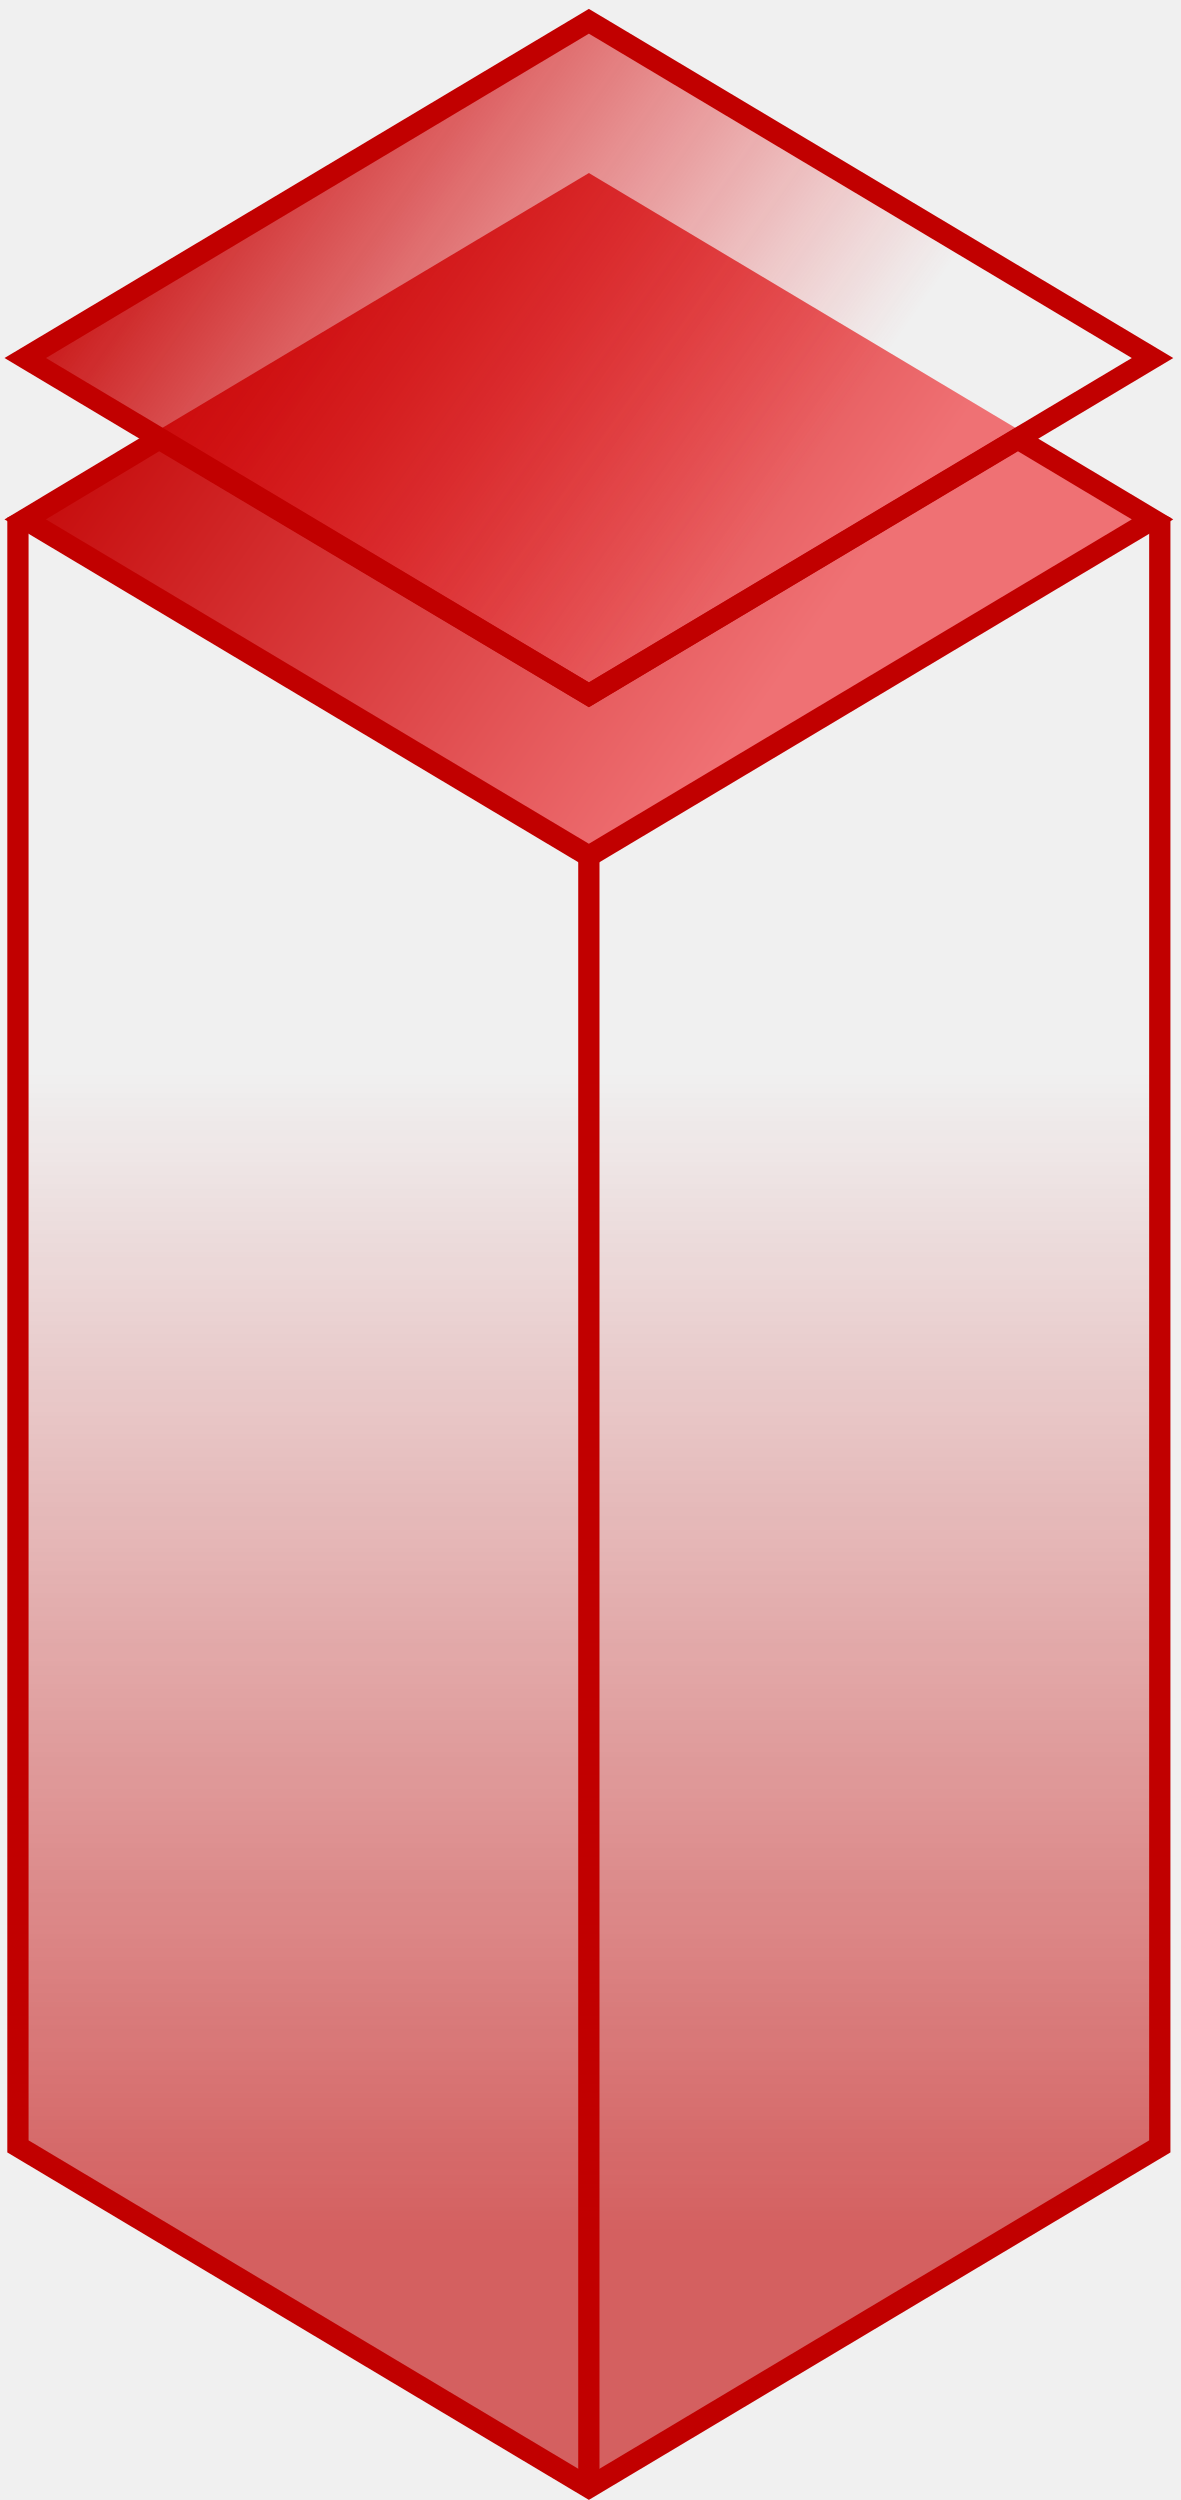
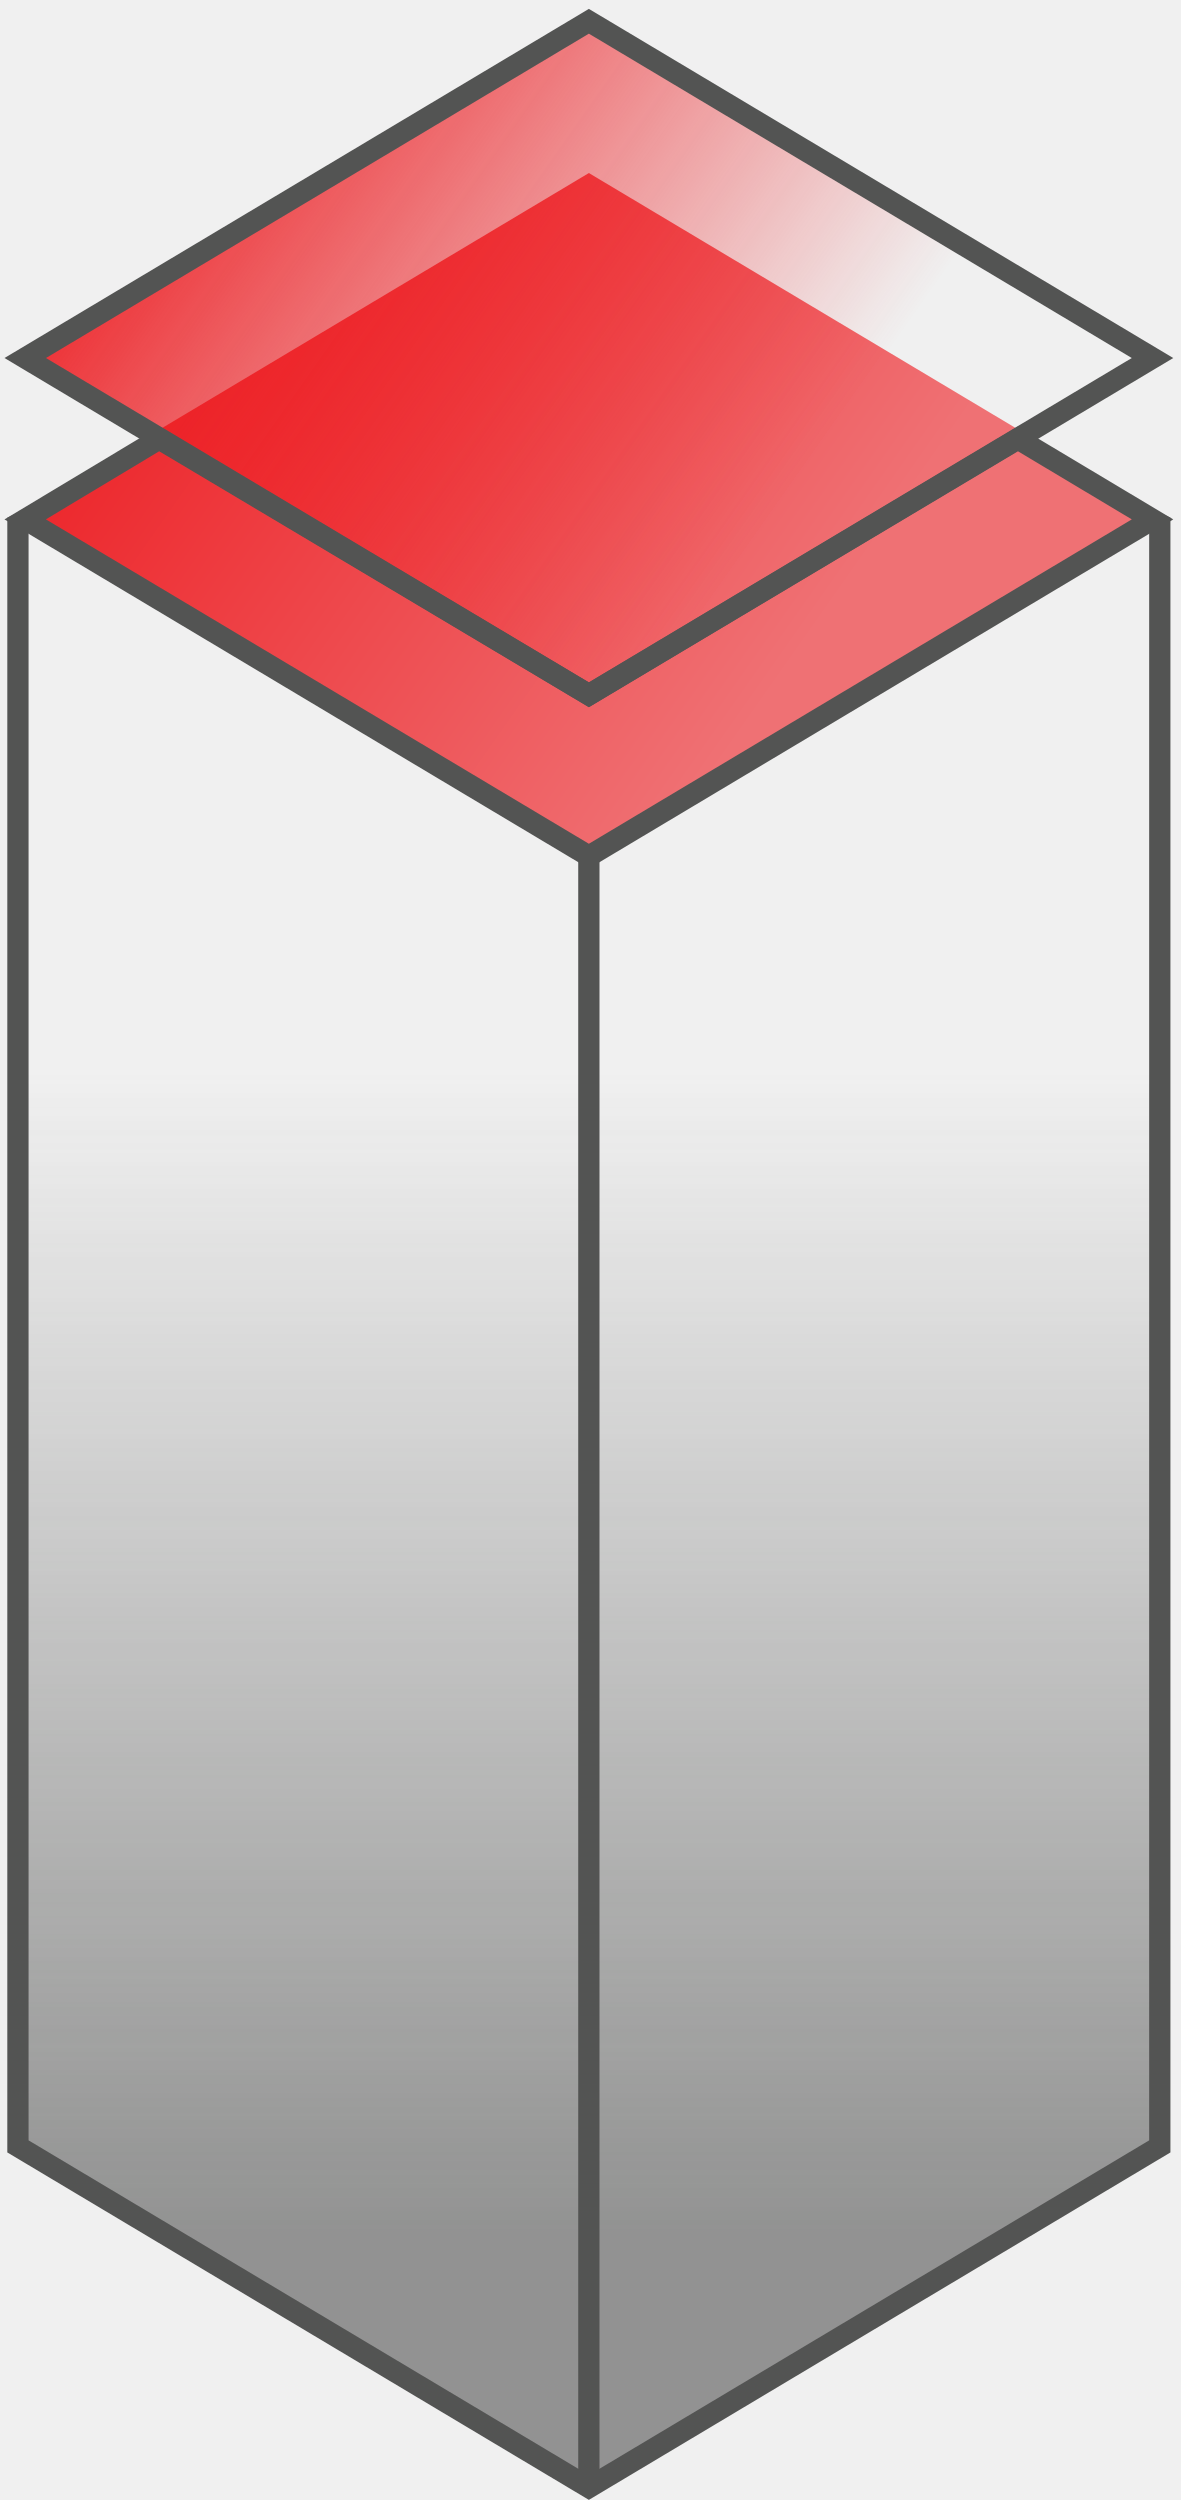
<svg xmlns="http://www.w3.org/2000/svg" width="111" height="235" viewBox="0 0 111 235" fill="none">
  <g clip-path="url(#clip0_28_697)">
    <path opacity="0.6" fill-rule="evenodd" clip-rule="evenodd" d="M0.854 201.12V93.928H108.353L109.854 201.12L55.353 233.68L0.854 201.12Z" fill="url(#paint0_linear_28_697)" />
-     <path fill-rule="evenodd" clip-rule="evenodd" d="M55.353 24.355L109.021 49.3V201.761L55.353 233.824L1.686 201.761V49.3L55.353 24.355Z" stroke="#C10000" stroke-width="2" />
-     <path d="M55.353 23.504V233.517" stroke="#C10000" stroke-width="2" />
+     <path fill-rule="evenodd" clip-rule="evenodd" d="M55.353 24.355L109.021 49.3V201.761L55.353 233.824L1.686 201.761V49.3L55.353 24.355Z" stroke="#535453" stroke-width="2" />
+     <path d="M55.353 23.504V233.517" stroke="#535453" stroke-width="2" />
    <path fill-rule="evenodd" clip-rule="evenodd" d="M0.854 48.825L55.353 16.265L109.854 48.825L55.353 81.385L0.854 48.825Z" fill="url(#paint1_linear_28_697)" />
-     <path fill-rule="evenodd" clip-rule="evenodd" d="M95.686 41.255L108.337 48.824L55.353 80.478L2.367 48.822L14.961 41.255L55.354 65.312L95.686 41.255Z" stroke="#C10000" stroke-width="2" />
-     <path fill-rule="evenodd" clip-rule="evenodd" d="M55.353 2L108.336 33.654L55.353 65.307L2.371 33.654L55.353 2Z" fill="url(#paint2_linear_28_697)" stroke="#C10000" stroke-width="2" />
+     <path fill-rule="evenodd" clip-rule="evenodd" d="M95.686 41.255L108.337 48.824L55.353 80.478L2.367 48.822L14.961 41.255L55.354 65.312L95.686 41.255Z" stroke="#535453" stroke-width="2" />
+     <path fill-rule="evenodd" clip-rule="evenodd" d="M55.353 2L108.336 33.654L55.353 65.307L2.371 33.654L55.353 2Z" fill="url(#paint2_linear_28_697)" stroke="#535453" stroke-width="2" />
  </g>
  <defs>
    <linearGradient id="paint0_linear_28_697" x1="55.353" y1="100.867" x2="55.353" y2="209.77" gradientUnits="userSpaceOnUse">
-       <stop stop-color="#C10000" stop-opacity="0" />
-       <stop offset="1" stop-color="#C10000" />
+       <stop stop-color="#535453" stop-opacity="0" />
+       <stop offset="1" stop-color="#535453" />
    </linearGradient>
    <linearGradient id="paint1_linear_28_697" x1="0.854" y1="37.031" x2="61.999" y2="80.037" gradientUnits="userSpaceOnUse">
-       <stop stop-color="#C10000" />
+       <stop stop-color="#ED1F24" />
      <stop offset="1" stop-color="#EF7174" />
    </linearGradient>
    <linearGradient id="paint2_linear_28_697" x1="2.371" y1="22.188" x2="61.814" y2="63.997" gradientUnits="userSpaceOnUse">
-       <stop stop-color="#C10000" />
+       <stop stop-color="#ED1F24" />
      <stop offset="1" stop-color="#ED1F24" stop-opacity="0" />
    </linearGradient>
    <clipPath id="clip0_28_697">
      <rect width="111" height="235" fill="white" />
    </clipPath>
  </defs>
</svg>
